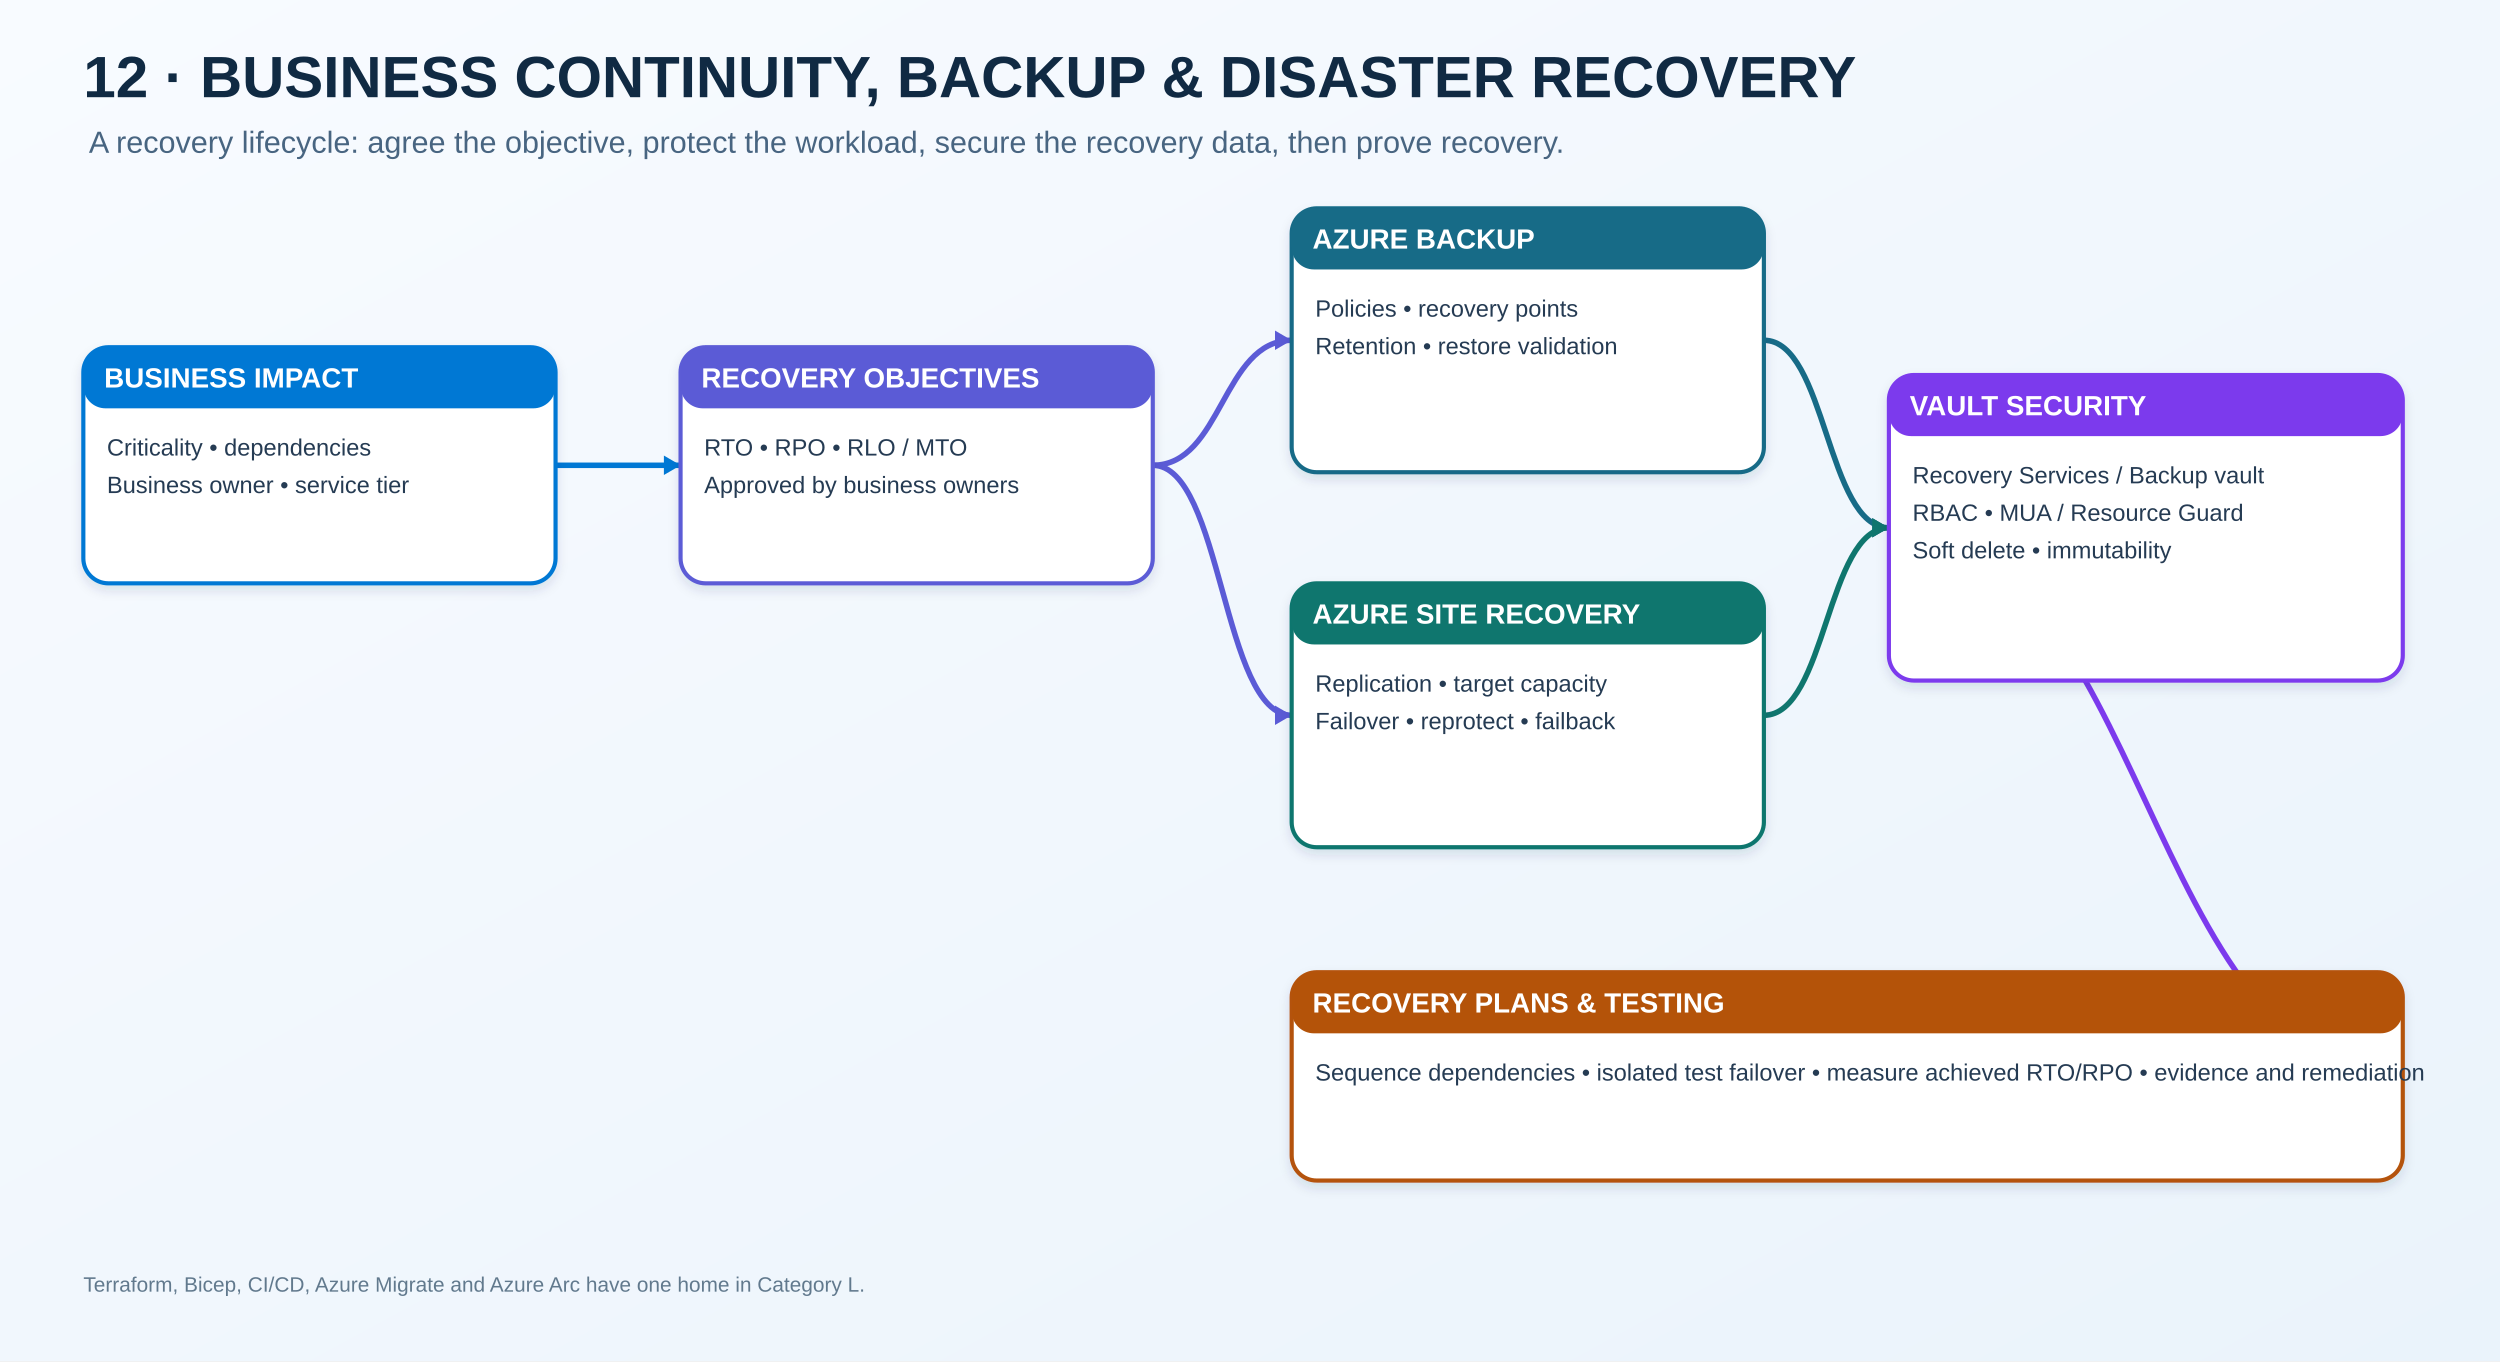
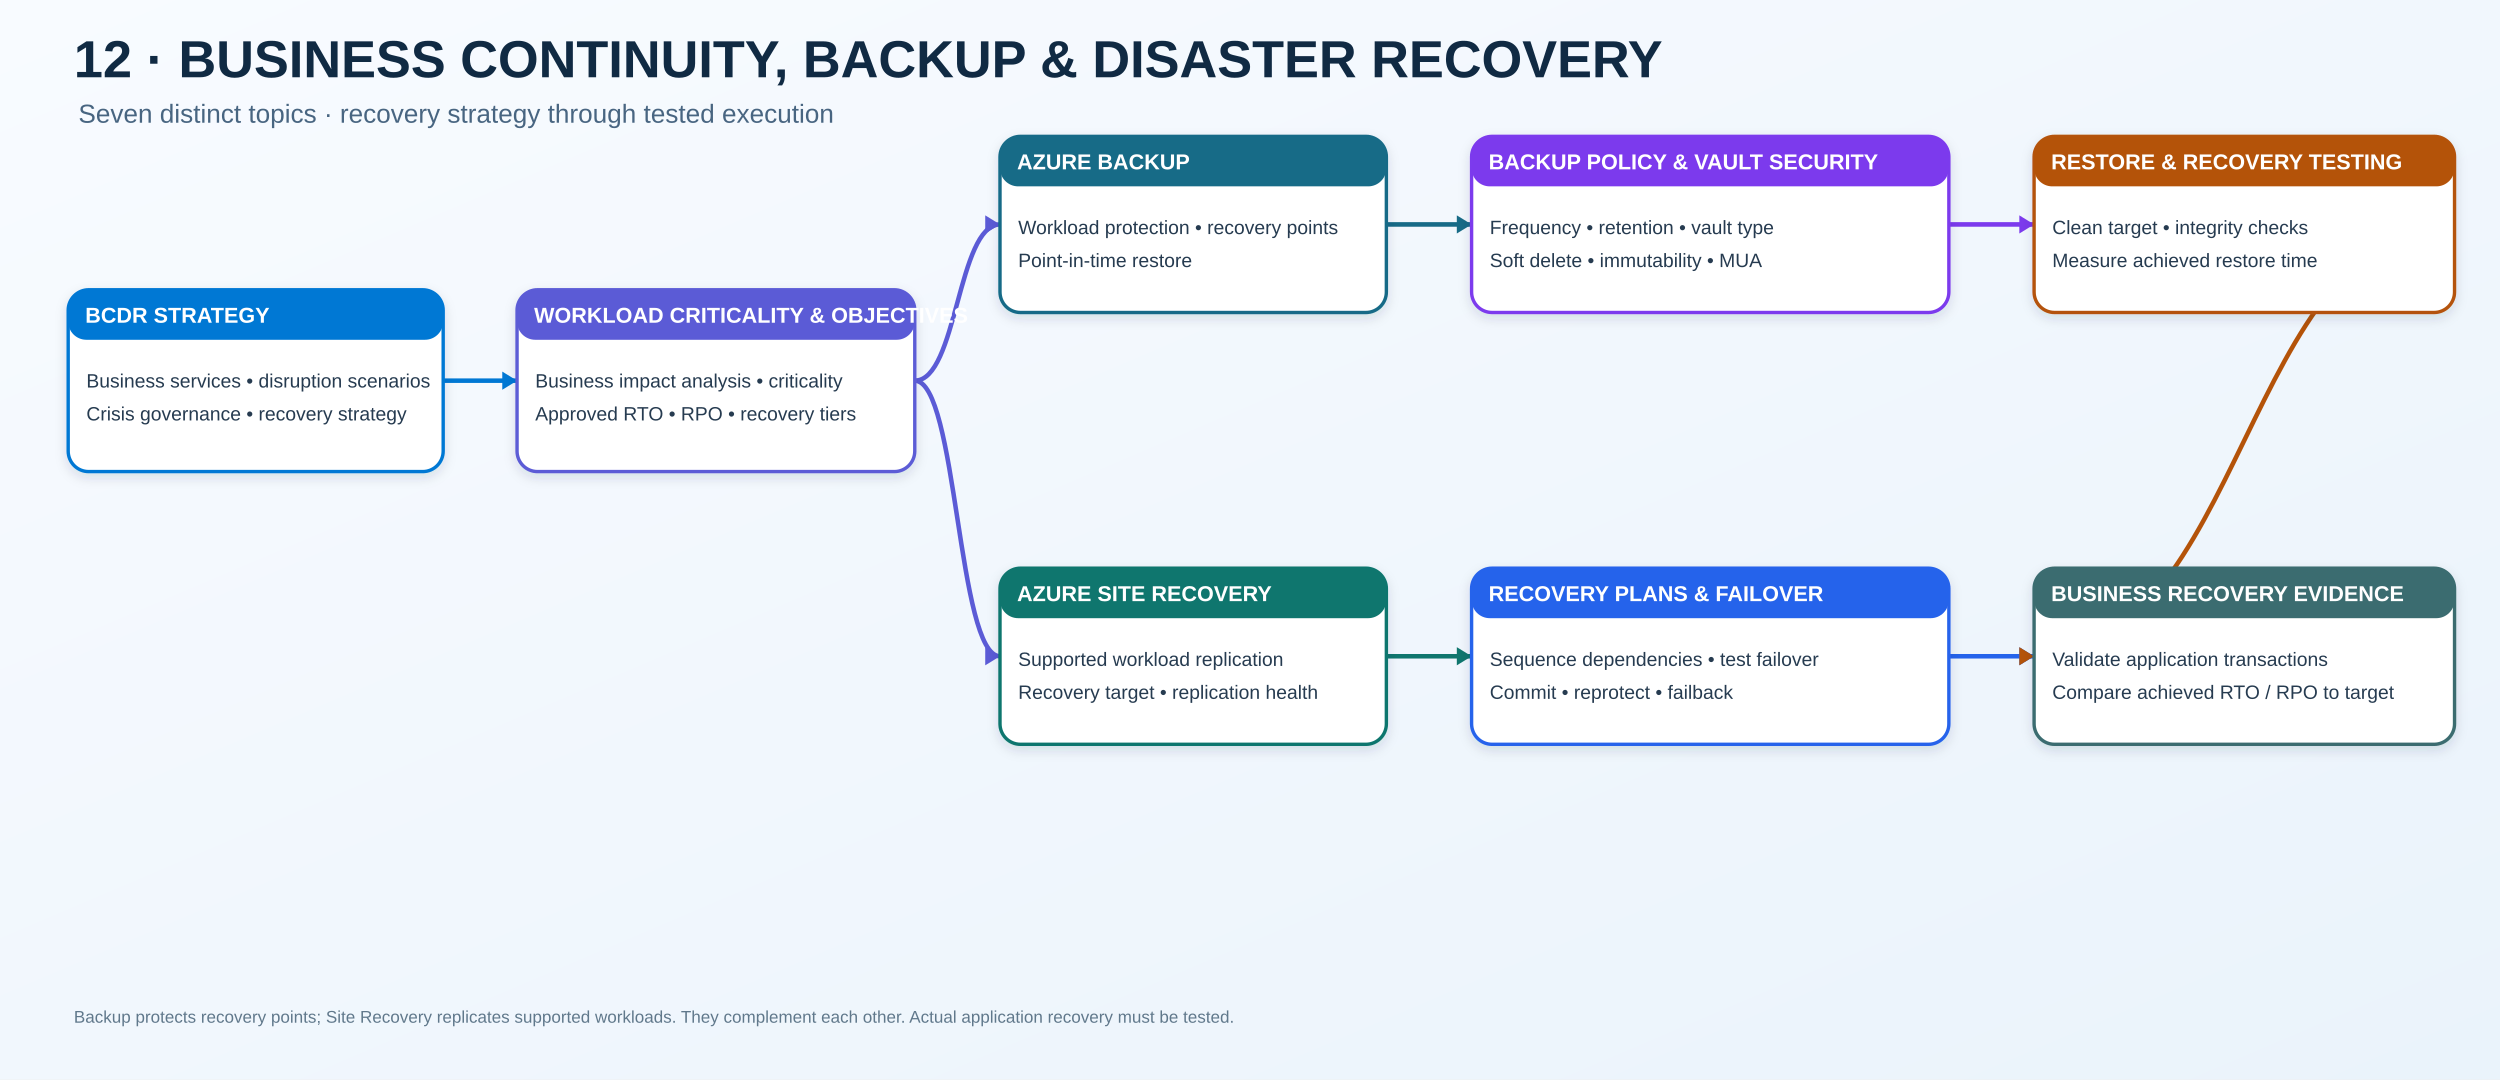
- <svg xmlns="http://www.w3.org/2000/svg" width="1800" height="980" viewBox="0 0 1800 980">
+ <svg xmlns="http://www.w3.org/2000/svg" width="2200" height="950" viewBox="0 0 2200 950">
  <defs>
    <linearGradient id="bg" x1="0" y1="0" x2="1" y2="1">
      <stop stop-color="#F8FBFF" />
      <stop offset="1" stop-color="#EAF3FB" />
    </linearGradient>
    <filter id="sh">
-       <feDropShadow dx="0" dy="4" stdDeviation="4" flood-color="#183B53" flood-opacity=".12" />
+       <feDropShadow dx="0" dy="4" stdDeviation="5" flood-color="#183B53" flood-opacity=".13" />
    </filter>
-     <style>.t{font:800 42px Arial;fill:#102A43}.s{font:22px Arial;fill:#486581}.h{font:700 20px Arial;fill:#FFFFFF}.b{font:17px Arial;fill:#253B53}.n{font:15px Arial;fill:#61798D}</style>
+     <style>.t{font:800 46px Arial;fill:#102A43}.sub{font:23px Arial;fill:#486581}.h{font:700 19px Arial;fill:#FFFFFF}.b{font:17px Arial;fill:#263B50}.n{font:15px Arial;fill:#60788B}</style>
  </defs>
-   <rect width="100%" height="100%" fill="url(#bg)" />
-   <text x="60" y="70" class="t">12 · BUSINESS CONTINUITY, BACKUP &amp; DISASTER RECOVERY</text>
-   <text x="64" y="110" class="s">A recovery lifecycle: agree the objective, protect the workload, secure the recovery data, then prove recovery.</text>
-   <path d="M400 335 C445 335,445 335,490 335" stroke="#0078D4" stroke-width="4" fill="none" />
-   <path d="M490 335 l-12 -7 v14 z" fill="#0078D4" />
-   <path d="M830 335 C880 335,880 245,930 245" stroke="#5B5BD6" stroke-width="4" fill="none" />
-   <path d="M930 245 l-12 -7 v14 z" fill="#5B5BD6" />
-   <path d="M830 335 C880 335,880 515,930 515" stroke="#5B5BD6" stroke-width="4" fill="none" />
-   <path d="M930 515 l-12 -7 v14 z" fill="#5B5BD6" />
-   <path d="M1270 245 C1315 245,1315 380,1360 380" stroke="#176B87" stroke-width="4" fill="none" />
-   <path d="M1360 380 l-12 -7 v14 z" fill="#176B87" />
-   <path d="M1270 515 C1315 515,1315 380,1360 380" stroke="#0F766E" stroke-width="4" fill="none" />
-   <path d="M1360 380 l-12 -7 v14 z" fill="#0F766E" />
-   <path d="M1360 380 C1545 380,1545 775,1730 775" stroke="#7C3AED" stroke-width="4" fill="none" />
-   <path d="M1730 775 l-12 -7 v14 z" fill="#7C3AED" />
-   <rect x="60" y="250" width="340" height="170" rx="18" fill="#FFFFFF" stroke="#0078D4" stroke-width="3" filter="url(#sh)" />
-   <rect x="60" y="250" width="340" height="44" rx="16" fill="#0078D4" />
-   <text x="75" y="279" class="h">BUSINESS IMPACT</text>
-   <text x="77" y="328" class="b">Criticality • dependencies</text>
-   <text x="77" y="355" class="b">Business owner • service tier</text>
-   <rect x="490" y="250" width="340" height="170" rx="18" fill="#FFFFFF" stroke="#5B5BD6" stroke-width="3" filter="url(#sh)" />
-   <rect x="490" y="250" width="340" height="44" rx="16" fill="#5B5BD6" />
-   <text x="505" y="279" class="h">RECOVERY OBJECTIVES</text>
-   <text x="507" y="328" class="b">RTO • RPO • RLO / MTO</text>
-   <text x="507" y="355" class="b">Approved by business owners</text>
-   <rect x="930" y="150" width="340" height="190" rx="18" fill="#FFFFFF" stroke="#176B87" stroke-width="3" filter="url(#sh)" />
-   <rect x="930" y="150" width="340" height="44" rx="16" fill="#176B87" />
-   <text x="945" y="179" class="h">AZURE BACKUP</text>
-   <text x="947" y="228" class="b">Policies • recovery points</text>
-   <text x="947" y="255" class="b">Retention • restore validation</text>
-   <rect x="930" y="420" width="340" height="190" rx="18" fill="#FFFFFF" stroke="#0F766E" stroke-width="3" filter="url(#sh)" />
-   <rect x="930" y="420" width="340" height="44" rx="16" fill="#0F766E" />
-   <text x="945" y="449" class="h">AZURE SITE RECOVERY</text>
-   <text x="947" y="498" class="b">Replication • target capacity</text>
-   <text x="947" y="525" class="b">Failover • reprotect • failback</text>
-   <rect x="1360" y="270" width="370" height="220" rx="18" fill="#FFFFFF" stroke="#7C3AED" stroke-width="3" filter="url(#sh)" />
-   <rect x="1360" y="270" width="370" height="44" rx="16" fill="#7C3AED" />
-   <text x="1375" y="299" class="h">VAULT SECURITY</text>
-   <text x="1377" y="348" class="b">Recovery Services / Backup vault</text>
-   <text x="1377" y="375" class="b">RBAC • MUA / Resource Guard</text>
-   <text x="1377" y="402" class="b">Soft delete • immutability</text>
-   <rect x="930" y="700" width="800" height="150" rx="18" fill="#FFFFFF" stroke="#B45309" stroke-width="3" filter="url(#sh)" />
-   <rect x="930" y="700" width="800" height="44" rx="16" fill="#B45309" />
-   <text x="945" y="729" class="h">RECOVERY PLANS &amp; TESTING</text>
-   <text x="947" y="778" class="b">Sequence dependencies • isolated test failover • measure achieved RTO/RPO • evidence and remediation</text>
-   <text x="60" y="930" class="n">Terraform, Bicep, CI/CD, Azure Migrate and Azure Arc have one home in Category L.</text>
+   <rect width="2200" height="950" fill="url(#bg)" />
+   <text x="65" y="68" class="t">12 · BUSINESS CONTINUITY, BACKUP &amp; DISASTER RECOVERY</text>
+   <text x="69" y="108" class="sub">Seven distinct topics · recovery strategy through tested execution</text>
+   <path d="M390 335 C422.5 335, 422.5 335, 455 335" fill="none" stroke="#0078D4" stroke-width="4" />
+   <path d="M455 335 l-13 -8 v16 z" fill="#0078D4" />
+   <path d="M805 335 C842.5 335, 842.5 197.5, 880 197.5" fill="none" stroke="#5B5BD6" stroke-width="4" />
+   <path d="M880 197.5 l-13 -8 v16 z" fill="#5B5BD6" />
+   <path d="M1220 197.5 C1257.5 197.5, 1257.5 197.5, 1295 197.5" fill="none" stroke="#176B87" stroke-width="4" />
+   <path d="M1295 197.5 l-13 -8 v16 z" fill="#176B87" />
+   <path d="M1715 197.5 C1752.5 197.5, 1752.5 197.5, 1790 197.5" fill="none" stroke="#7C3AED" stroke-width="4" />
+   <path d="M1790 197.5 l-13 -8 v16 z" fill="#7C3AED" />
+   <path d="M805 335 C842.5 335, 842.5 577.5, 880 577.5" fill="none" stroke="#5B5BD6" stroke-width="4" />
+   <path d="M880 577.5 l-13 -8 v16 z" fill="#5B5BD6" />
+   <path d="M1220 577.5 C1257.5 577.5, 1257.5 577.5, 1295 577.5" fill="none" stroke="#0F766E" stroke-width="4" />
+   <path d="M1295 577.5 l-13 -8 v16 z" fill="#0F766E" />
+   <path d="M1715 577.5 C1752.5 577.5, 1752.5 577.5, 1790 577.5" fill="none" stroke="#2563EB" stroke-width="4" />
+   <path d="M1790 577.5 l-13 -8 v16 z" fill="#2563EB" />
+   <path d="M2160 197.5 C1975 197.5, 1975 577.5, 1790 577.5" fill="none" stroke="#B45309" stroke-width="4" />
+   <path d="M1790 577.5 l-13 -8 v16 z" fill="#B45309" />
+   <rect x="60" y="255" width="330" height="160" rx="18" fill="#FFFFFF" stroke="#0078D4" stroke-width="3" filter="url(#sh)" />
+   <rect x="60" y="255" width="330" height="44" rx="16" fill="#0078D4" />
+   <text x="75" y="284" class="h">BCDR STRATEGY</text>
+   <text x="76" y="341" class="b">Business services • disruption scenarios</text>
+   <text x="76" y="370" class="b">Crisis governance • recovery strategy</text>
+   <rect x="455" y="255" width="350" height="160" rx="18" fill="#FFFFFF" stroke="#5B5BD6" stroke-width="3" filter="url(#sh)" />
+   <rect x="455" y="255" width="350" height="44" rx="16" fill="#5B5BD6" />
+   <text x="470" y="284" class="h">WORKLOAD CRITICALITY &amp; OBJECTIVES</text>
+   <text x="471" y="341" class="b">Business impact analysis • criticality</text>
+   <text x="471" y="370" class="b">Approved RTO • RPO • recovery tiers</text>
+   <rect x="880" y="120" width="340" height="155" rx="18" fill="#FFFFFF" stroke="#176B87" stroke-width="3" filter="url(#sh)" />
+   <rect x="880" y="120" width="340" height="44" rx="16" fill="#176B87" />
+   <text x="895" y="149" class="h">AZURE BACKUP</text>
+   <text x="896" y="206" class="b">Workload protection • recovery points</text>
+   <text x="896" y="235" class="b">Point-in-time restore</text>
+   <rect x="1295" y="120" width="420" height="155" rx="18" fill="#FFFFFF" stroke="#7C3AED" stroke-width="3" filter="url(#sh)" />
+   <rect x="1295" y="120" width="420" height="44" rx="16" fill="#7C3AED" />
+   <text x="1310" y="149" class="h">BACKUP POLICY &amp; VAULT SECURITY</text>
+   <text x="1311" y="206" class="b">Frequency • retention • vault type</text>
+   <text x="1311" y="235" class="b">Soft delete • immutability • MUA</text>
+   <rect x="1790" y="120" width="370" height="155" rx="18" fill="#FFFFFF" stroke="#B45309" stroke-width="3" filter="url(#sh)" />
+   <rect x="1790" y="120" width="370" height="44" rx="16" fill="#B45309" />
+   <text x="1805" y="149" class="h">RESTORE &amp; RECOVERY TESTING</text>
+   <text x="1806" y="206" class="b">Clean target • integrity checks</text>
+   <text x="1806" y="235" class="b">Measure achieved restore time</text>
+   <rect x="880" y="500" width="340" height="155" rx="18" fill="#FFFFFF" stroke="#0F766E" stroke-width="3" filter="url(#sh)" />
+   <rect x="880" y="500" width="340" height="44" rx="16" fill="#0F766E" />
+   <text x="895" y="529" class="h">AZURE SITE RECOVERY</text>
+   <text x="896" y="586" class="b">Supported workload replication</text>
+   <text x="896" y="615" class="b">Recovery target • replication health</text>
+   <rect x="1295" y="500" width="420" height="155" rx="18" fill="#FFFFFF" stroke="#2563EB" stroke-width="3" filter="url(#sh)" />
+   <rect x="1295" y="500" width="420" height="44" rx="16" fill="#2563EB" />
+   <text x="1310" y="529" class="h">RECOVERY PLANS &amp; FAILOVER</text>
+   <text x="1311" y="586" class="b">Sequence dependencies • test failover</text>
+   <text x="1311" y="615" class="b">Commit • reprotect • failback</text>
+   <rect x="1790" y="500" width="370" height="155" rx="18" fill="#FFFFFF" stroke="#3B6C70" stroke-width="3" filter="url(#sh)" />
+   <rect x="1790" y="500" width="370" height="44" rx="16" fill="#3B6C70" />
+   <text x="1805" y="529" class="h">BUSINESS RECOVERY EVIDENCE</text>
+   <text x="1806" y="586" class="b">Validate application transactions</text>
+   <text x="1806" y="615" class="b">Compare achieved RTO / RPO to target</text>
+   <text x="65" y="900" class="n">Backup protects recovery points; Site Recovery replicates supported workloads. They complement each other. Actual application recovery must be tested.</text>
</svg>
